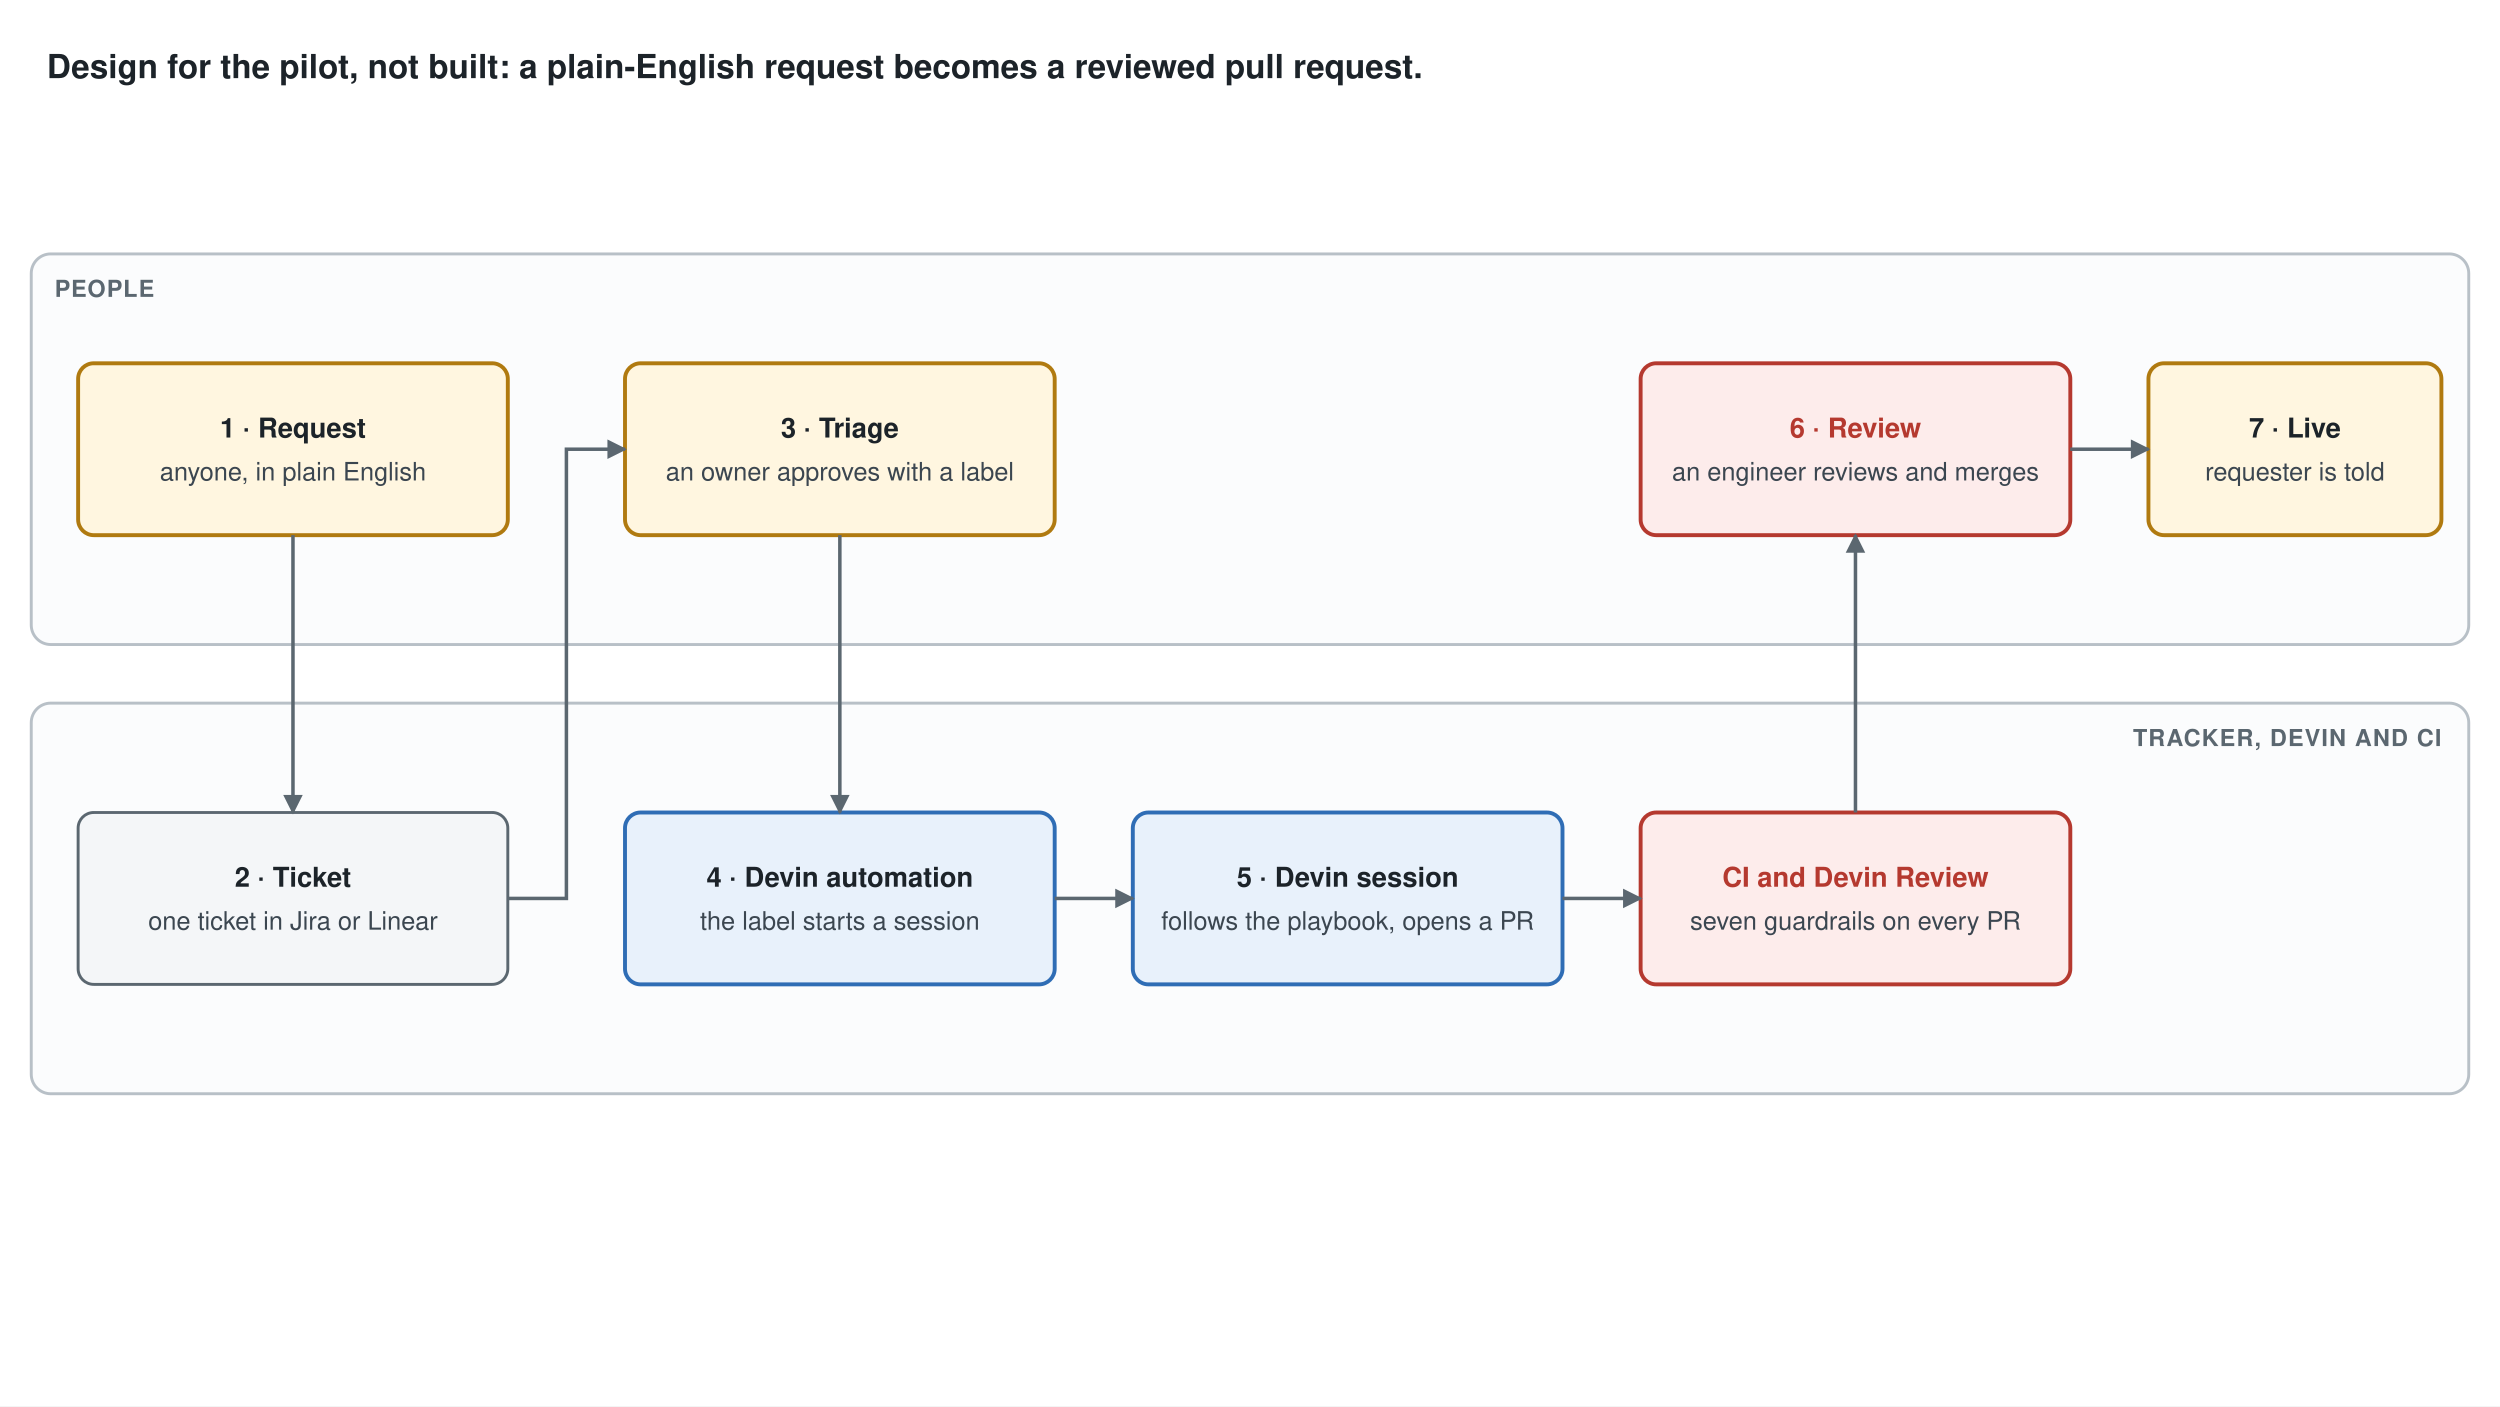
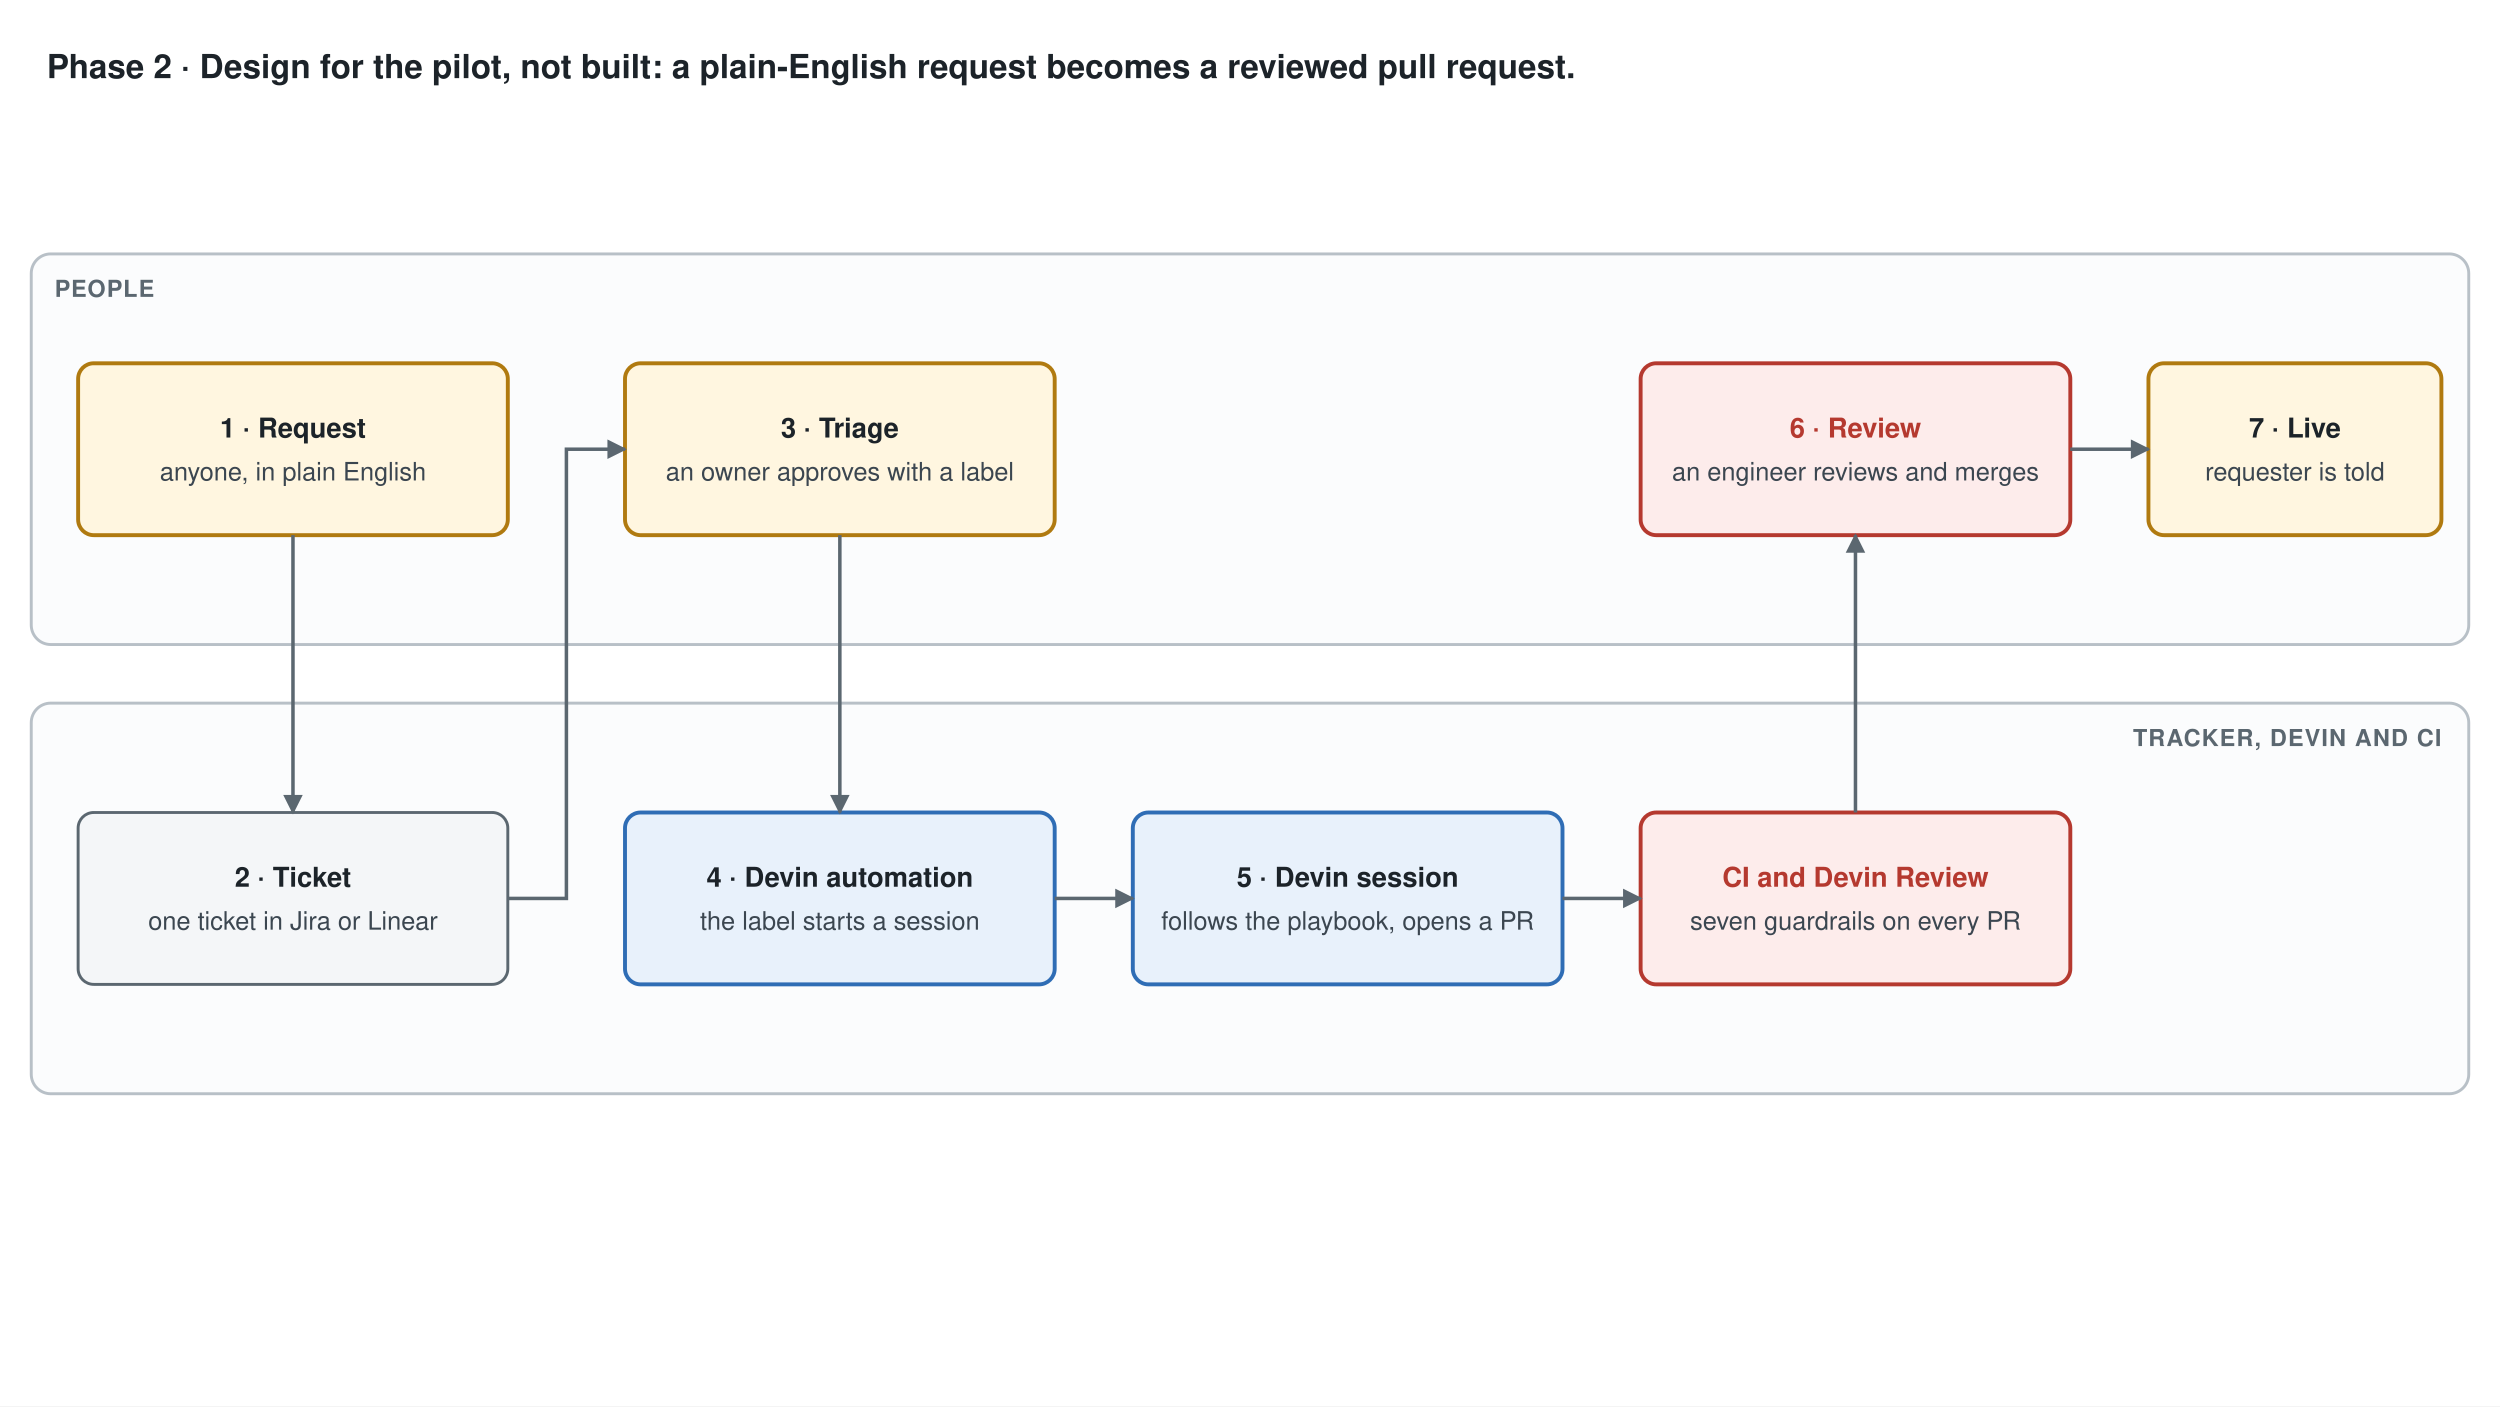
<svg xmlns="http://www.w3.org/2000/svg" viewBox="0 0 1280 720" width="1280" height="720" role="img" aria-labelledby="t d">
  <defs>
    <marker id="ah" viewBox="0 0 10 10" refX="9" refY="5" markerWidth="10" markerHeight="10" markerUnits="userSpaceOnUse" orient="auto-start-reverse">
      <path d="M0 0 L10 5 L0 10 z" fill="#5b6770" />
    </marker>
    <style>
      text { font-family: Helvetica, Arial, sans-serif; fill: #1c2329; font-size: 14px; }
      .b { font-weight: 700; }
      .s { font-size: 13px; fill: #3b4650; }
      .ln { font-size: 12px; fill: #5b6770; font-weight: 700; letter-spacing: .6px; }
      .lane { fill: #fbfcfd; stroke: #b8c0c7; stroke-width: 1.5; }
      .human { fill: #fff6e0; stroke: #b07a10; stroke-width: 2; }
      .devin { fill: #e8f1fb; stroke: #2f6db5; stroke-width: 2; }
      .sys { fill: #f4f6f8; stroke: #5b6770; stroke-width: 1.5; }
      .gate { fill: #fdeceb; stroke: #b5392f; stroke-width: 2; }
      .ar { fill: none; stroke: #5b6770; stroke-width: 1.8; marker-end: url(#ah); }
    </style>
  </defs>
  <rect width="1280" height="720" fill="#ffffff" />
-   <text class="b" x="24" y="40" style="font-size:17px">Design for the pilot, not built: a plain-English request becomes a reviewed pull request.</text>
+   <text class="b" x="24" y="40" style="font-size:17px">Phase 2 · Design for the pilot, not built: a plain-English request becomes a reviewed pull request.</text>
  <rect class="lane" x="16" y="130" width="1248" height="200" rx="10" />
  <text class="ln" x="28" y="152">PEOPLE</text>
  <rect class="lane" x="16" y="360" width="1248" height="200" rx="10" />
  <text class="ln" x="1250" y="382" text-anchor="end">TRACKER, DEVIN AND CI</text>
  <rect class="human" x="40" y="186" width="220" height="88" rx="8" />
  <text class="b" x="150" y="224" text-anchor="middle">1 · Request</text>
  <text class="s" x="150" y="246" text-anchor="middle">anyone, in plain English</text>
  <rect class="human" x="320" y="186" width="220" height="88" rx="8" />
  <text class="b" x="430" y="224" text-anchor="middle">3 · Triage</text>
  <text class="s" x="430" y="246" text-anchor="middle">an owner approves with a label</text>
  <rect class="gate" x="840" y="186" width="220" height="88" rx="8" />
  <text class="b" x="950" y="224" text-anchor="middle" style="fill:#b5392f">6 · Review</text>
  <text class="s" x="950" y="246" text-anchor="middle">an engineer reviews and merges</text>
  <rect class="human" x="1100" y="186" width="150" height="88" rx="8" />
  <text class="b" x="1175" y="224" text-anchor="middle">7 · Live</text>
  <text class="s" x="1175" y="246" text-anchor="middle">requester is told</text>
  <rect class="sys" x="40" y="416" width="220" height="88" rx="8" />
  <text class="b" x="150" y="454" text-anchor="middle">2 · Ticket</text>
  <text class="s" x="150" y="476" text-anchor="middle">one ticket in Jira or Linear</text>
  <rect class="devin" x="320" y="416" width="220" height="88" rx="8" />
  <text class="b" x="430" y="454" text-anchor="middle">4 · Devin automation</text>
  <text class="s" x="430" y="476" text-anchor="middle">the label starts a session</text>
  <rect class="devin" x="580" y="416" width="220" height="88" rx="8" />
  <text class="b" x="690" y="454" text-anchor="middle">5 · Devin session</text>
  <text class="s" x="690" y="476" text-anchor="middle">follows the playbook, opens a PR</text>
  <rect class="gate" x="840" y="416" width="220" height="88" rx="8" />
  <text class="b" x="950" y="454" text-anchor="middle" style="fill:#b5392f">CI and Devin Review</text>
  <text class="s" x="950" y="476" text-anchor="middle">seven guardrails on every PR</text>
  <path class="ar" d="M150 274 V416" />
  <path class="ar" d="M260 460 H290 V230 H320" />
  <path class="ar" d="M430 274 V416" />
  <path class="ar" d="M540 460 H580" />
  <path class="ar" d="M800 460 H840" />
  <path class="ar" d="M950 416 V274" />
  <path class="ar" d="M1060 230 H1100" />
</svg>
